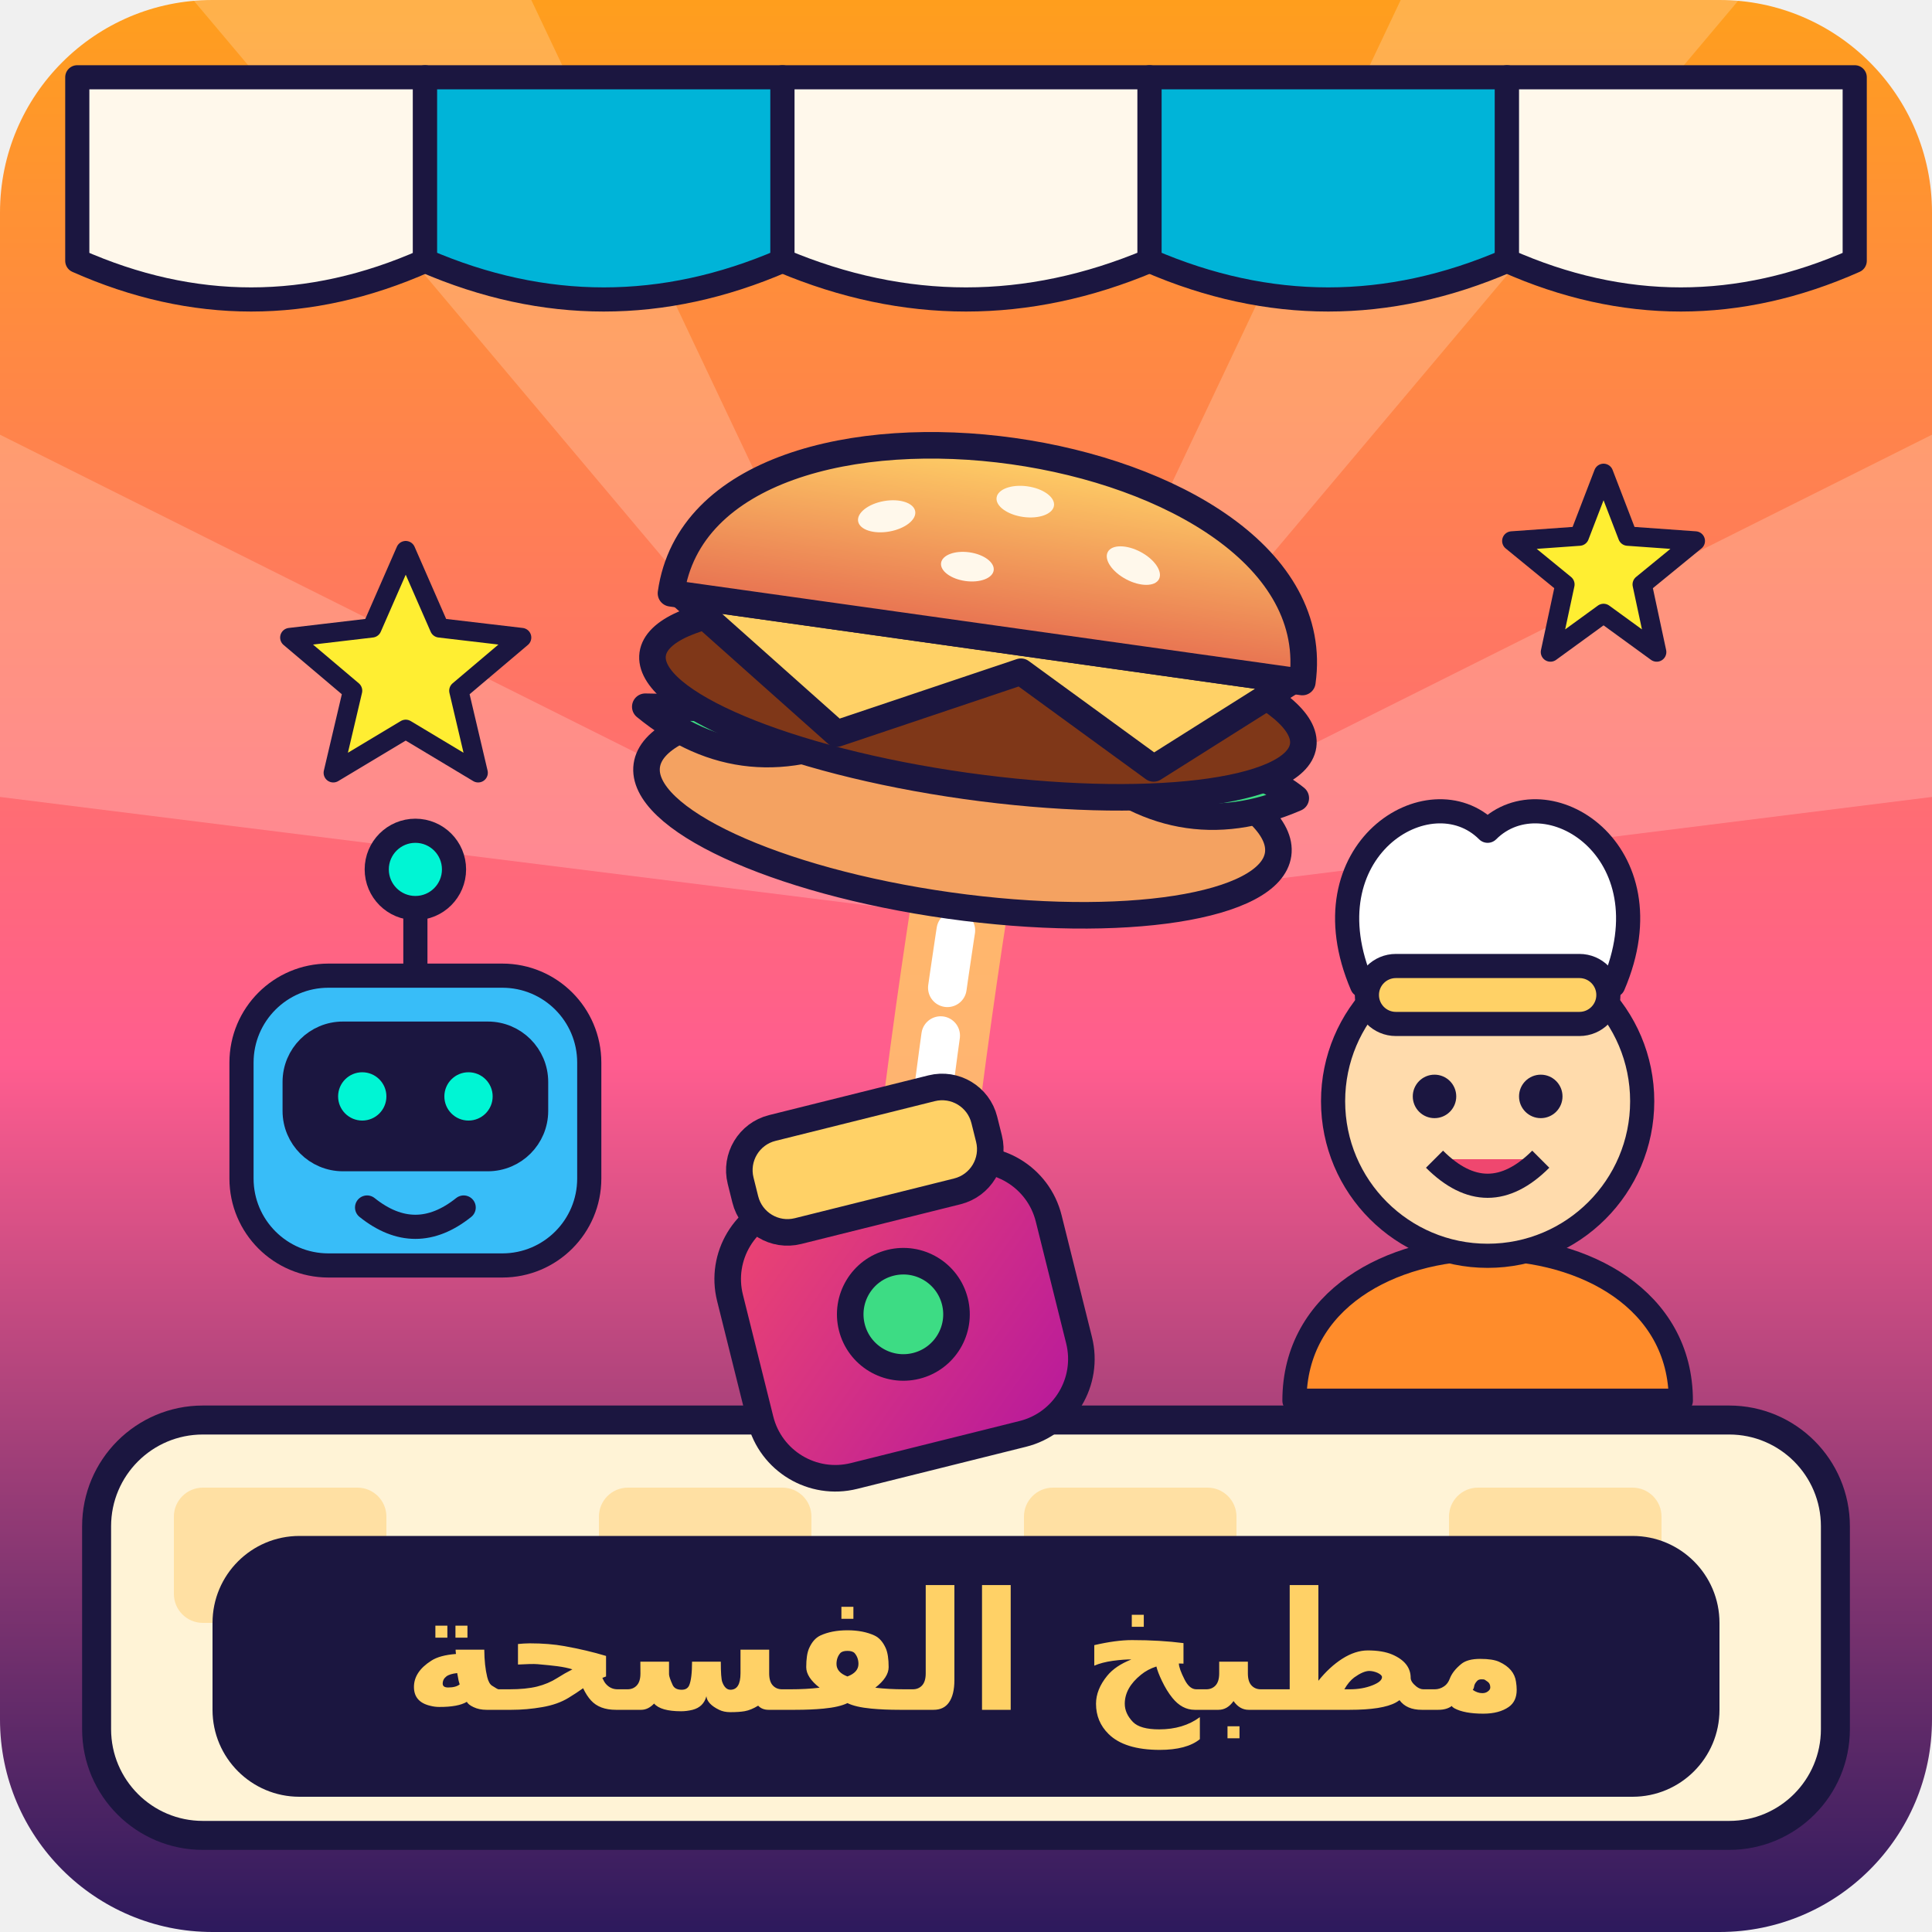
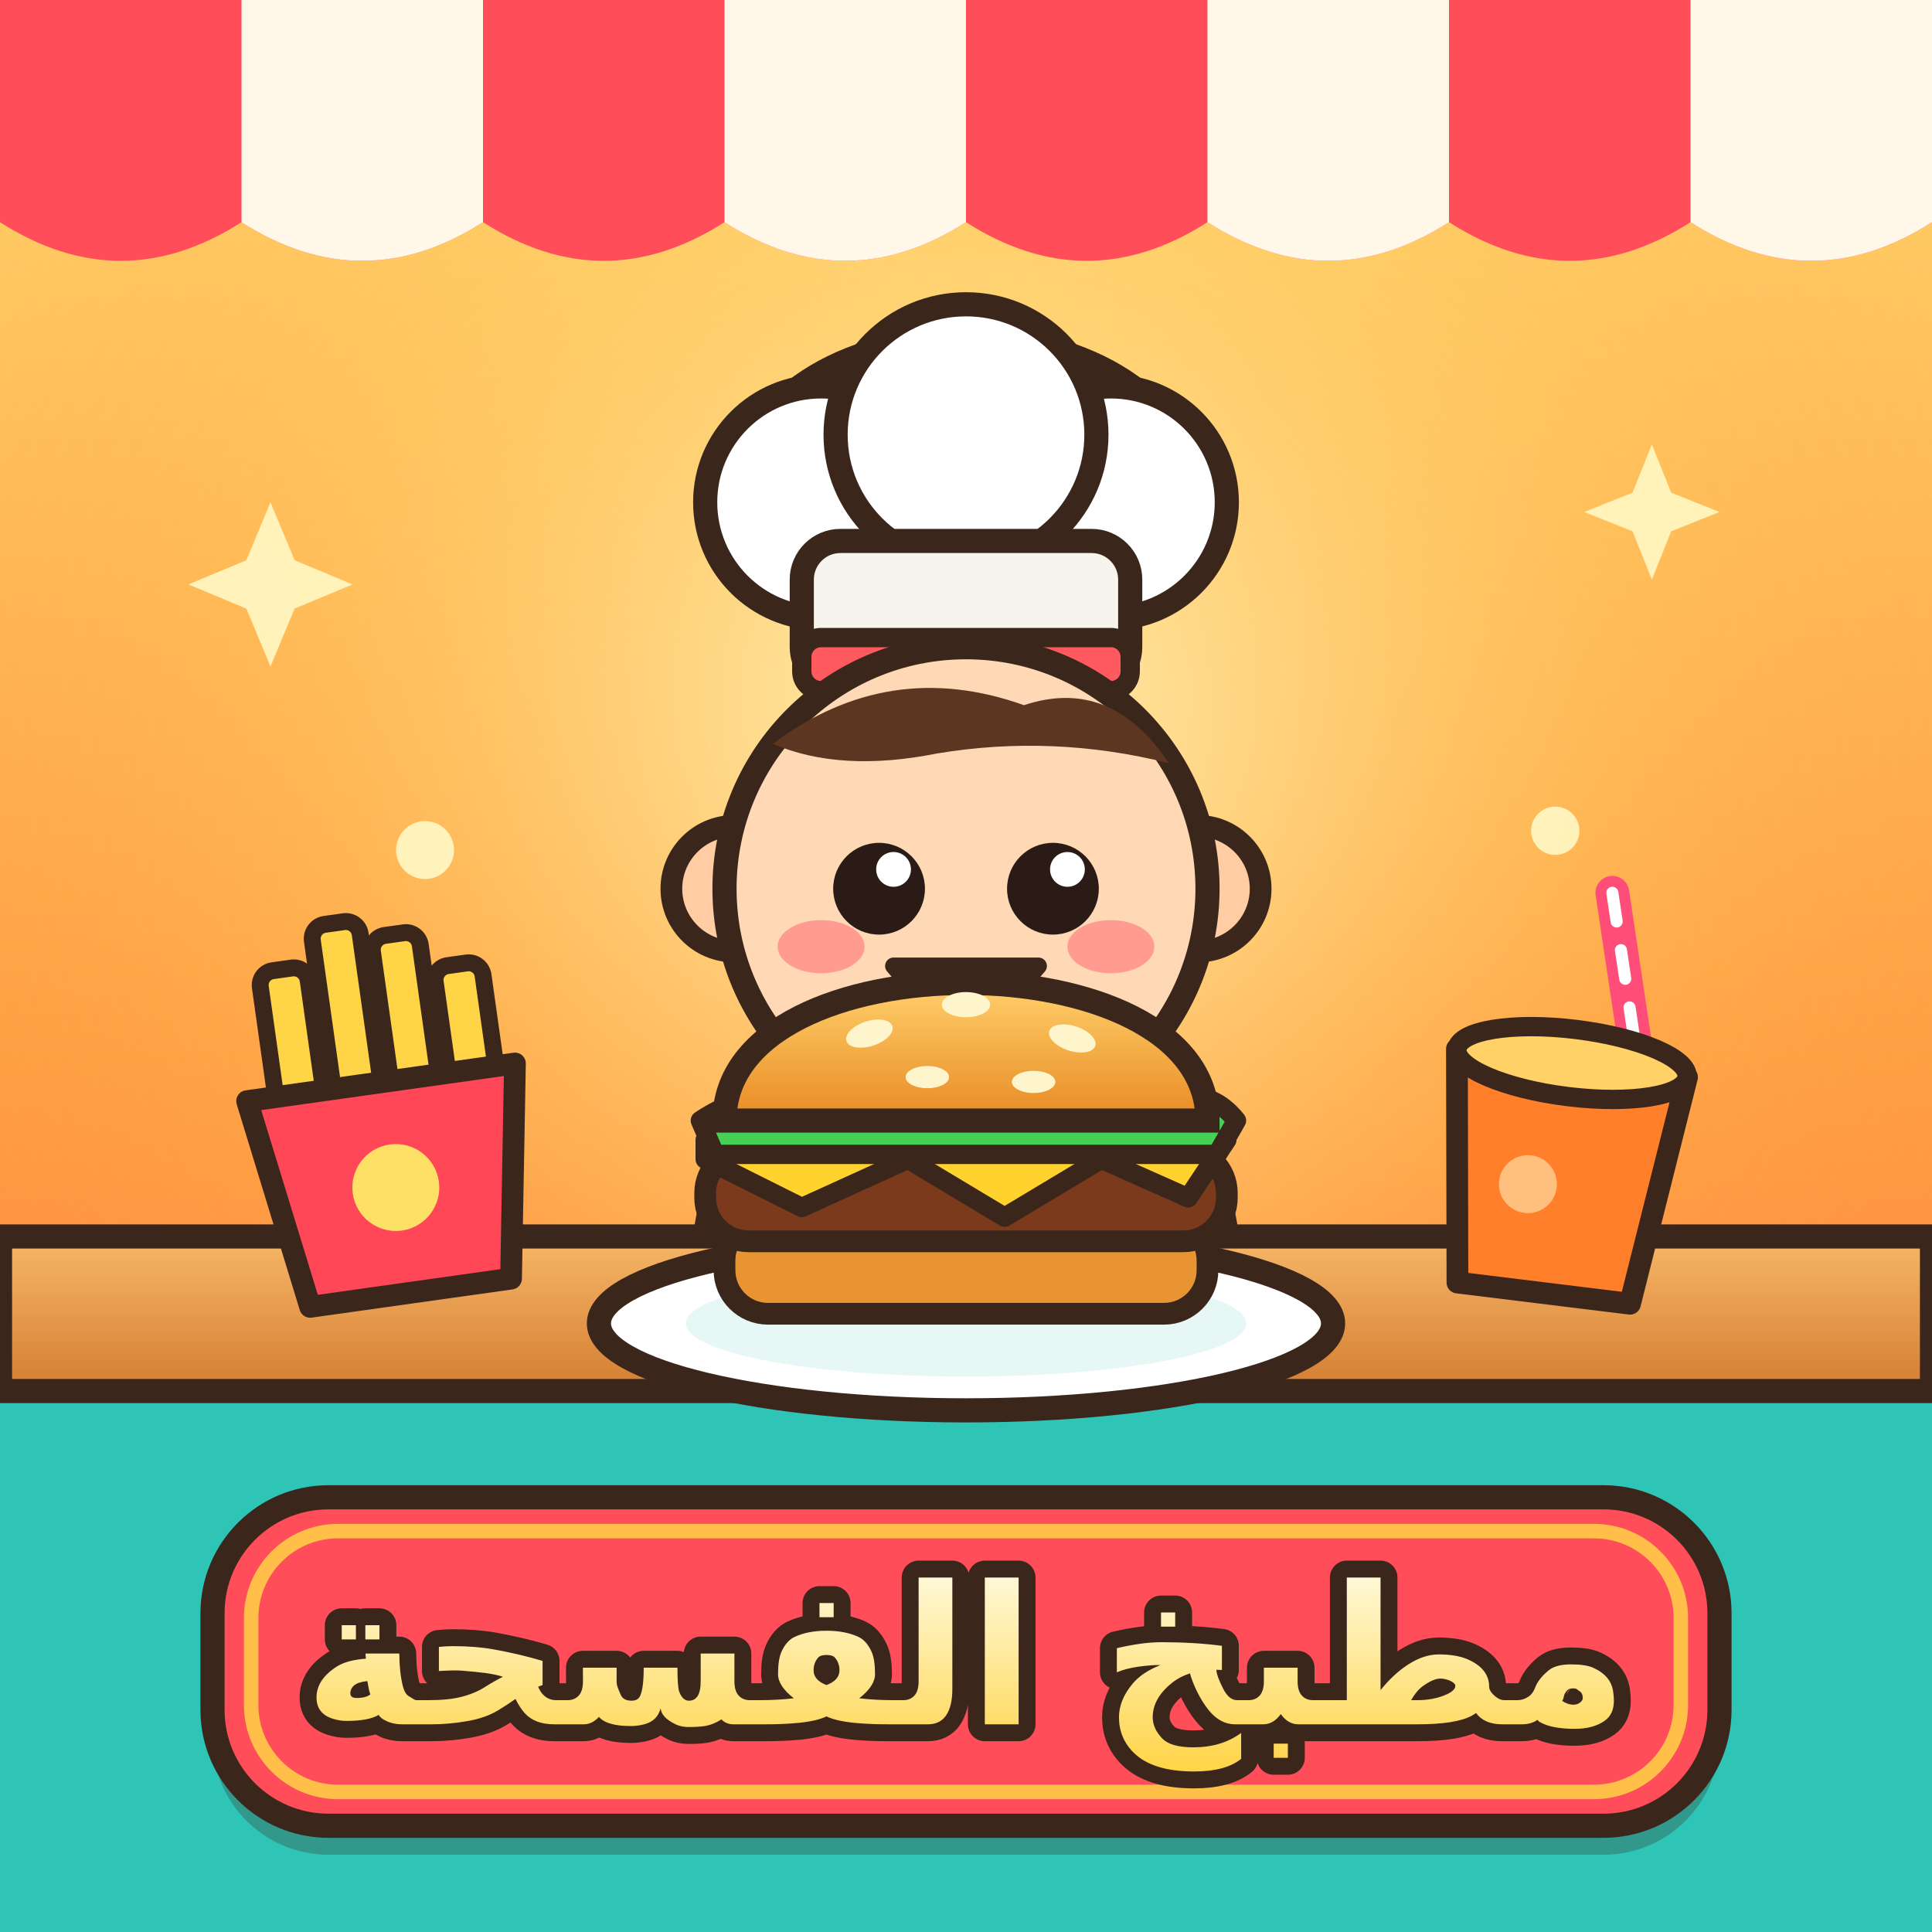
<svg xmlns="http://www.w3.org/2000/svg" viewBox="0 0 400 400">
  <defs>
    <linearGradient id="bg" x1="0" y1="0" x2="0" y2="1">
-       <stop offset="0%" stop-color="#ff9f1c" />
-       <stop offset="55%" stop-color="#ff5d8f" />
-       <stop offset="100%" stop-color="#2b195c" />
+       <stop offset="0%" stop-color="#ffd56b" />
+       <stop offset="55%" stop-color="#ff9f43" />
+       <stop offset="100%" stop-color="#ff6f3c" />
    </linearGradient>
-     <linearGradient id="bun" x1="0" y1="0" x2="0" y2="1">
-       <stop offset="0%" stop-color="#ffd166" />
-       <stop offset="100%" stop-color="#e76f51" />
+     <radialGradient id="sun" cx="50%" cy="38%" r="55%">
+       <stop offset="0%" stop-color="#fff7c2" stop-opacity="0.95" />
+       <stop offset="60%" stop-color="#ffd56b" stop-opacity="0.25" />
+       <stop offset="100%" stop-color="#ff9f43" stop-opacity="0" />
+     </radialGradient>
+     <linearGradient id="counter" x1="0" y1="0" x2="0" y2="1">
+       <stop offset="0%" stop-color="#f7b767" />
+       <stop offset="100%" stop-color="#d47d32" />
    </linearGradient>
-     <linearGradient id="can" x1="0" y1="0" x2="1" y2="1">
-       <stop offset="0%" stop-color="#ef476f" />
-       <stop offset="100%" stop-color="#b5179e" />
+     <linearGradient id="bunTop" x1="0" y1="0" x2="0" y2="1">
+       <stop offset="0%" stop-color="#ffd06b" />
+       <stop offset="100%" stop-color="#e88a24" />
+     </linearGradient>
+     <linearGradient id="titleGrad" x1="0" y1="0" x2="0" y2="1">
+       <stop offset="0%" stop-color="#fff8d6" />
+       <stop offset="100%" stop-color="#ffd447" />
    </linearGradient>
  </defs>
-   <rect width="400" height="400" rx="44" fill="url(#bg)" />
-   <g opacity="0.22" fill="#fff8eb">
-     <polygon points="200,190 40,0 110,0" />
-     <polygon points="200,190 290,0 360,0" />
-     <polygon points="200,190 400,90 400,165" />
-     <polygon points="200,190 0,90 0,165" />
+   <rect width="400" height="400" fill="url(#bg)" />
+   <rect width="400" height="400" fill="url(#sun)" />
+   <g>
+     <path d="M0 0 H400 V46 Q375 62 350 46 Q325 62 300 46 Q275 62 250 46 Q225 62 200 46 Q175 62 150 46 Q125 62 100 46 Q75 62 50 46 Q25 62 0 46 Z" fill="#ff4d5a" />
+     <path d="M50 0 H100 V46 Q75 62 50 46 Z M150 0 H200 V46 Q175 62 150 46 Z M250 0 H300 V46 Q275 62 250 46 Z M350 0 H400 V46 Q375 62 350 46 Z" fill="#fff8e8" />
  </g>
-   <g stroke="#1b1640" stroke-width="5" stroke-linejoin="round">
-     <path d="M16 16 H88 V54 Q52 70 16 54 Z" fill="#fff8eb" />
-     <path d="M88 16 H162 V54 Q125 70 88 54 Z" fill="#00b4d8" />
-     <path d="M162 16 H238 V54 Q200 70 162 54 Z" fill="#fff8eb" />
-     <path d="M238 16 H312 V54 Q275 70 238 54 Z" fill="#00b4d8" />
-     <path d="M312 16 H384 V54 Q348 70 312 54 Z" fill="#fff8eb" />
+   <g fill="#fff8c4" opacity="0.9">
+     <path d="M56 104 L61 116 L73 121 L61 126 L56 138 L51 126 L39 121 L51 116 Z" />
+     <path d="M342 92 L346 102 L356 106 L346 110 L342 120 L338 110 L328 106 L338 102 Z" />
+     <circle cx="88" cy="176" r="6" />
+     <circle cx="322" cy="172" r="5" />
  </g>
-   <rect x="20" y="294" width="360" height="86" rx="22" fill="#fff3d6" stroke="#1b1640" stroke-width="6" />
-   <g fill="#ffe0a3">
-     <rect x="36" y="308" width="44" height="28" rx="6" />
-     <rect x="124" y="308" width="44" height="28" rx="6" />
-     <rect x="212" y="308" width="44" height="28" rx="6" />
-     <rect x="300" y="308" width="44" height="28" rx="6" />
+   <g transform="translate(200, 198)">
+     <ellipse cx="0" cy="-98" rx="46" ry="30" fill="#ffffff" stroke="#3b261c" stroke-width="5" />
+     <circle cx="-30" cy="-94" r="24" fill="#ffffff" stroke="#3b261c" stroke-width="5" />
+     <circle cx="30" cy="-94" r="24" fill="#ffffff" stroke="#3b261c" stroke-width="5" />
+     <circle cx="0" cy="-108" r="27" fill="#ffffff" stroke="#3b261c" stroke-width="5" />
+     <rect x="-34" y="-86" width="68" height="30" rx="8" fill="#f7f4ee" stroke="#3b261c" stroke-width="5" />
+     <rect x="-34" y="-66" width="68" height="11" rx="4" fill="#ff5a5f" stroke="#3b261c" stroke-width="4" />
+     <circle cx="-48" cy="-14" r="13" fill="#ffcca4" stroke="#3b261c" stroke-width="4.5" />
+     <circle cx="48" cy="-14" r="13" fill="#ffcca4" stroke="#3b261c" stroke-width="4.5" />
+     <circle cx="0" cy="-14" r="50" fill="#ffd9b5" stroke="#3b261c" stroke-width="5" />
+     <path d="M-40 -44 Q-16 -62 12 -52 Q30 -58 42 -40 Q18 -46 -6 -42 Q-26 -38 -40 -44 Z" fill="#5c3621" />
+     <circle cx="-18" cy="-14" r="9.5" fill="#2b1b17" />
+     <circle cx="18" cy="-14" r="9.5" fill="#2b1b17" />
+     <circle cx="-15" cy="-18" r="3.6" fill="#ffffff" />
+     <circle cx="21" cy="-18" r="3.6" fill="#ffffff" />
+     <ellipse cx="-30" cy="-2" rx="9" ry="5.5" fill="#ff8383" opacity="0.72" />
+     <ellipse cx="30" cy="-2" rx="9" ry="5.5" fill="#ff8383" opacity="0.72" />
+     <path d="M-15 2 Q0 20 15 2 Z" fill="#c93b4b" stroke="#3b261c" stroke-width="3.5" stroke-linejoin="round" />
+     <path d="M-8 10 Q0 15 8 10" fill="#ff8fa3" />
+     <rect x="-54" y="32" width="108" height="72" rx="28" fill="#ffffff" stroke="#3b261c" stroke-width="5" />
+     <rect x="-36" y="38" width="72" height="66" rx="14" fill="#ff5a5f" stroke="#3b261c" stroke-width="4.5" />
+     <rect x="-24" y="64" width="48" height="22" rx="8" fill="#ffe066" stroke="#3b261c" stroke-width="3.5" />
  </g>
-   <g transform="translate(86, 238)" stroke="#1b1640" stroke-width="5" stroke-linejoin="round">
-     <line x1="0" y1="-54" x2="0" y2="-36" stroke-linecap="round" />
-     <circle cx="0" cy="-58" r="8" fill="#00f5d4" />
-     <rect x="-36" y="-36" width="72" height="60" rx="18" fill="#38bdf8" />
-     <rect x="-25" y="-24" width="50" height="26" rx="10" fill="#1b1640" />
-     <circle cx="-11" cy="-11" r="5" fill="#00f5d4" stroke="none" />
-     <circle cx="11" cy="-11" r="5" fill="#00f5d4" stroke="none" />
-     <path d="M-10 12 Q0 20 10 12" fill="none" stroke-linecap="round" />
+   <rect x="0" y="264" width="400" height="136" fill="#2ec4b6" />
+   <rect x="0" y="256" width="400" height="32" fill="url(#counter)" stroke="#3b261c" stroke-width="5" />
+   <g transform="translate(80, 232) rotate(-8)">
+     <g fill="#ffd447" stroke="#3b261c" stroke-width="3.5">
+       <rect x="-22" y="-34" width="10" height="36" rx="3" />
+       <rect x="-10" y="-42" width="10" height="44" rx="3" />
+       <rect x="2" y="-38" width="10" height="40" rx="3" />
+       <rect x="14" y="-30" width="10" height="32" rx="3" />
+     </g>
+     <path d="M-28 -8 L28 -8 L21 36 L-21 36 Z" fill="#ff4757" stroke="#3b261c" stroke-width="4.5" stroke-linejoin="round" />
+     <circle cx="0" cy="14" r="9" fill="#ffe066" />
  </g>
-   <g transform="translate(308, 232)" stroke="#1b1640" stroke-width="5" stroke-linejoin="round">
-     <path d="M-40 58 C-40 16 40 16 40 58 Z" fill="#ff8c2b" />
-     <circle cx="0" cy="-4" r="32" fill="#ffdbac" />
-     <path d="M-26 -28 C-38 -56 -12 -72 0 -60 C12 -72 38 -56 26 -28 Z" fill="#ffffff" />
-     <rect x="-25" y="-32" width="50" height="12" rx="6" fill="#ffd166" />
-     <circle cx="-11" cy="-5" r="4.5" fill="#1b1640" stroke="none" />
-     <circle cx="11" cy="-5" r="4.5" fill="#1b1640" stroke="none" />
-     <path d="M-11 8 Q0 19 11 8" fill="#ef476f" />
-   </g>
-   <path d="M188 270 Q196 196 206 146" fill="none" stroke="#ffd166" stroke-width="20" stroke-linecap="round" opacity="0.75" />
-   <path d="M188 270 Q196 196 206 146" fill="none" stroke="#ffffff" stroke-width="8" stroke-dasharray="12 10" stroke-linecap="round" />
-   <g transform="translate(188, 276) rotate(-14)" stroke="#1b1640" stroke-width="5.5" stroke-linejoin="round">
-     <rect x="-34" y="-32" width="68" height="58" rx="16" fill="url(#can)" />
-     <rect x="-26" y="-48" width="52" height="22" rx="9" fill="#ffd166" />
-     <circle cx="0" cy="-4" r="11" fill="#3ddc84" />
-   </g>
-   <g transform="translate(204, 134) rotate(8)" stroke="#1b1640" stroke-width="5.5" stroke-linejoin="round">
-     <ellipse cx="0" cy="34" rx="66" ry="20" fill="#f4a261" />
-     <path d="M-68 22 Q-45 36 -22 20 Q0 36 22 20 Q45 36 68 22 Q45 8 -68 22 Z" fill="#3ddc84" />
-     <ellipse cx="0" cy="11" rx="68" ry="18" fill="#7f3718" />
-     <polygon points="-64,-2 64,-2 38,20 8,4 -28,22" fill="#ffd166" />
-     <path d="M-66 -2 C-66 -54 66 -54 66 -2 Z" fill="url(#bun)" />
-     <g fill="#fff8eb" stroke="none">
-       <ellipse cx="-24" cy="-24" rx="6" ry="3.2" transform="rotate(-18 -24 -24)" />
-       <ellipse cx="4" cy="-31" rx="6" ry="3.2" />
-       <ellipse cx="28" cy="-21" rx="6" ry="3.2" transform="rotate(20 28 -21)" />
-       <ellipse cx="-6" cy="-16" rx="5.5" ry="3" />
+   <g transform="translate(200, 250)">
+     <ellipse cx="0" cy="24" rx="76" ry="18" fill="#ffffff" stroke="#3b261c" stroke-width="5" />
+     <ellipse cx="0" cy="24" rx="58" ry="11" fill="#e6f7f5" />
+     <rect x="-50" y="2" width="100" height="20" rx="9" fill="#e89432" stroke="#3b261c" stroke-width="4.5" />
+     <rect x="-54" y="-12" width="108" height="19" rx="9" fill="#7c3a1d" stroke="#3b261c" stroke-width="4.5" />
+     <path d="M-54 -14 H54 L46 -2 L28 -10 L8 2 L-12 -10 L-34 0 L-54 -10 Z" fill="#ffd22e" stroke="#3b261c" stroke-width="4" stroke-linejoin="round" />
+     <path d="M-55 -18 Q-40 -28 -25 -18 Q-10 -28 5 -18 Q20 -28 35 -18 Q48 -28 56 -18 L52 -11 H-52 Z" fill="#46d156" stroke="#3b261c" stroke-width="4" stroke-linejoin="round" />
+     <path d="M-50 -18 C-50 -56 50 -56 50 -18 Z" fill="url(#bunTop)" stroke="#3b261c" stroke-width="5" />
+     <g fill="#fff5cc">
+       <ellipse cx="-20" cy="-36" rx="5" ry="2.6" transform="rotate(-18 -20 -36)" />
+       <ellipse cx="0" cy="-42" rx="5" ry="2.6" />
+       <ellipse cx="22" cy="-35" rx="5" ry="2.6" transform="rotate(18 22 -35)" />
+       <ellipse cx="-8" cy="-27" rx="4.5" ry="2.3" />
+       <ellipse cx="14" cy="-26" rx="4.5" ry="2.3" />
    </g>
  </g>
-   <g fill="#ffee32" stroke="#1b1640" stroke-width="4" stroke-linejoin="round">
-     <polygon points="84,114 91,130 108,132 95,143 99,160 84,151 69,160 73,143 60,132 77,130" />
-     <polygon points="332,98 337,111 351,112 340,121 343,135 332,127 321,135 324,121 313,112 327,111" />
+   <g transform="translate(324, 232) rotate(7)">
+     <path d="M4 -48 L14 -12" stroke="#ff4d79" stroke-width="7" stroke-linecap="round" />
+     <path d="M4 -48 L14 -12" stroke="#ffffff" stroke-width="2.5" stroke-dasharray="6 6" stroke-linecap="round" />
+     <path d="M-24 -12 L24 -12 L18 36 L-18 36 Z" fill="#ff7f2a" stroke="#3b261c" stroke-width="4.5" stroke-linejoin="round" />
+     <ellipse cx="0" cy="-12" rx="24" ry="7" fill="#ffd166" stroke="#3b261c" stroke-width="4" />
+     <circle cx="-6" cy="14" r="6" fill="#fff4c4" opacity="0.55" />
  </g>
-   <rect x="44" y="318" width="312" height="54" rx="18" fill="#1b1640" />
-   <text x="200" y="354" text-anchor="middle" direction="rtl" font-family="Fredoka, Tahoma, sans-serif" font-weight="900" font-size="34" fill="#ffd166">مطبخ الفسحة</text>
+   <g transform="translate(200, 344)">
+     <rect x="-156" y="-34" width="312" height="68" rx="24" fill="#3b261c" opacity="0.28" transform="translate(0, 6)" />
+     <rect x="-156" y="-34" width="312" height="68" rx="24" fill="#ff4d5a" stroke="#3b261c" stroke-width="5" />
+     <rect x="-148" y="-27" width="296" height="54" rx="18" fill="none" stroke="#ffd447" stroke-width="3" opacity="0.85" />
+     <text x="0" y="13" text-anchor="middle" font-family="'Fredoka', 'Baloo Bhaijaan 2', 'Segoe UI', Tahoma, sans-serif" font-size="40" font-weight="700" fill="url(#titleGrad)" stroke="#3b261c" stroke-width="7" paint-order="stroke" stroke-linejoin="round">مطبخ الفسحة</text>
+   </g>
</svg>
